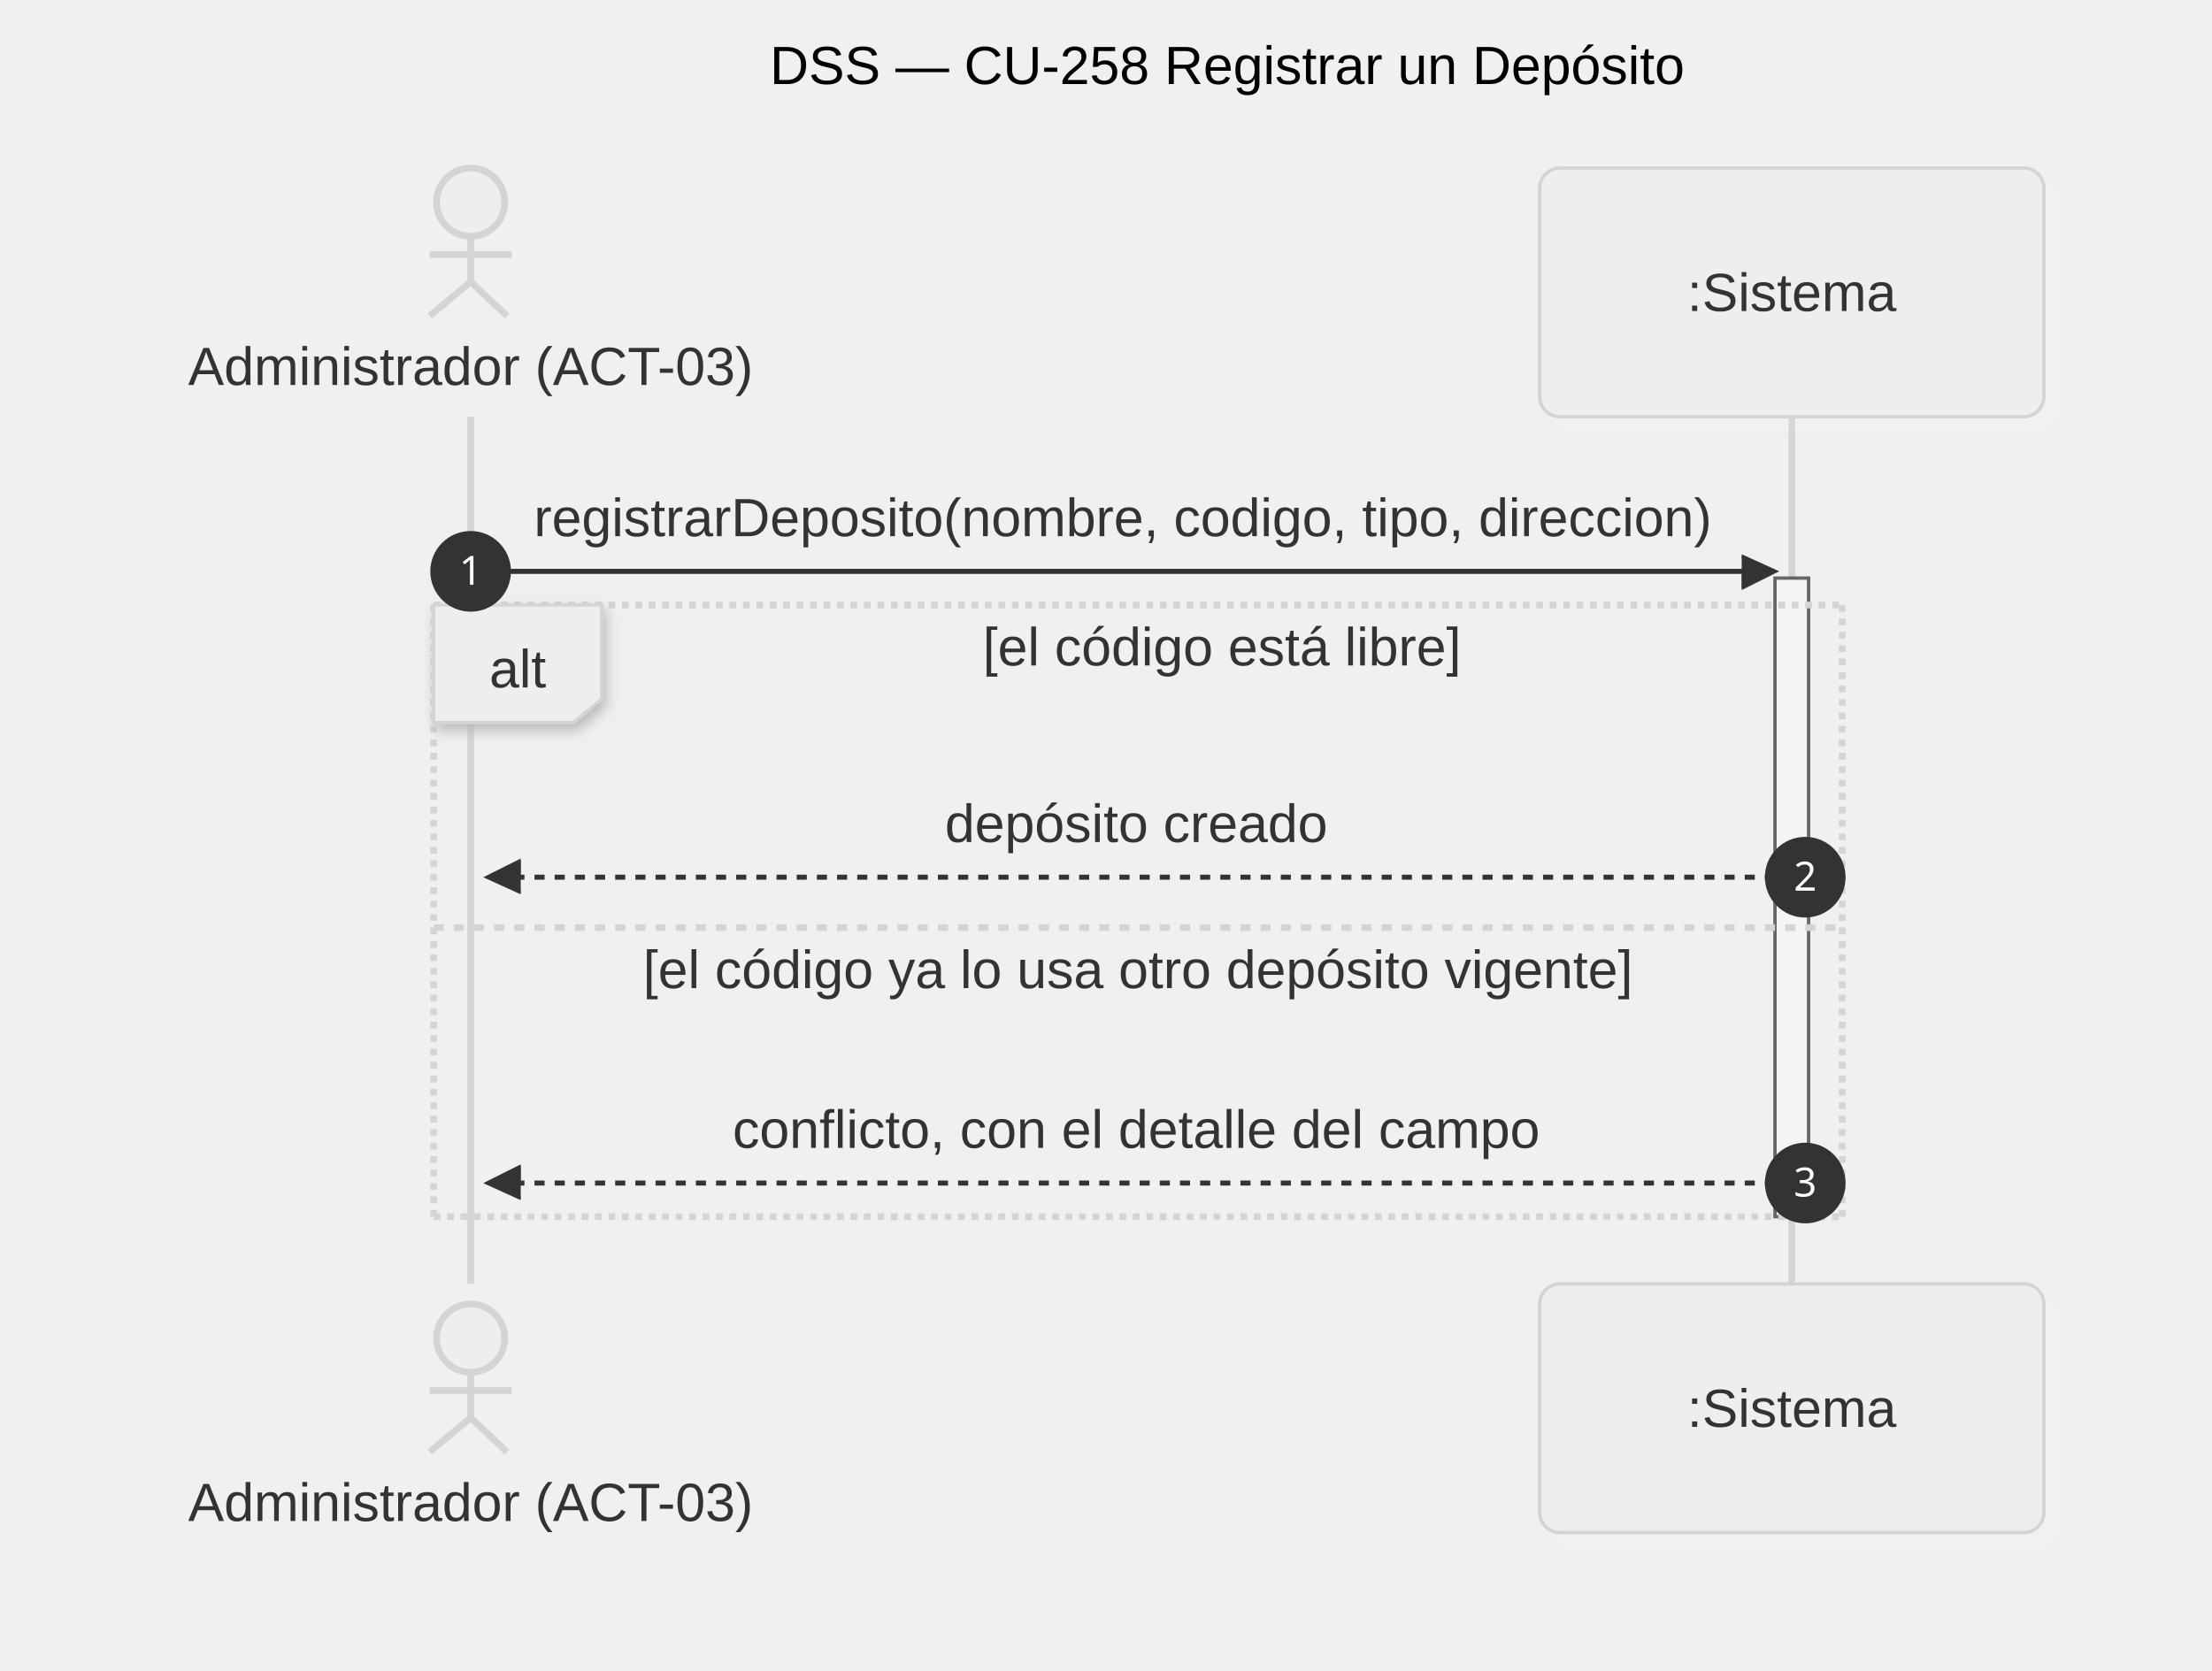
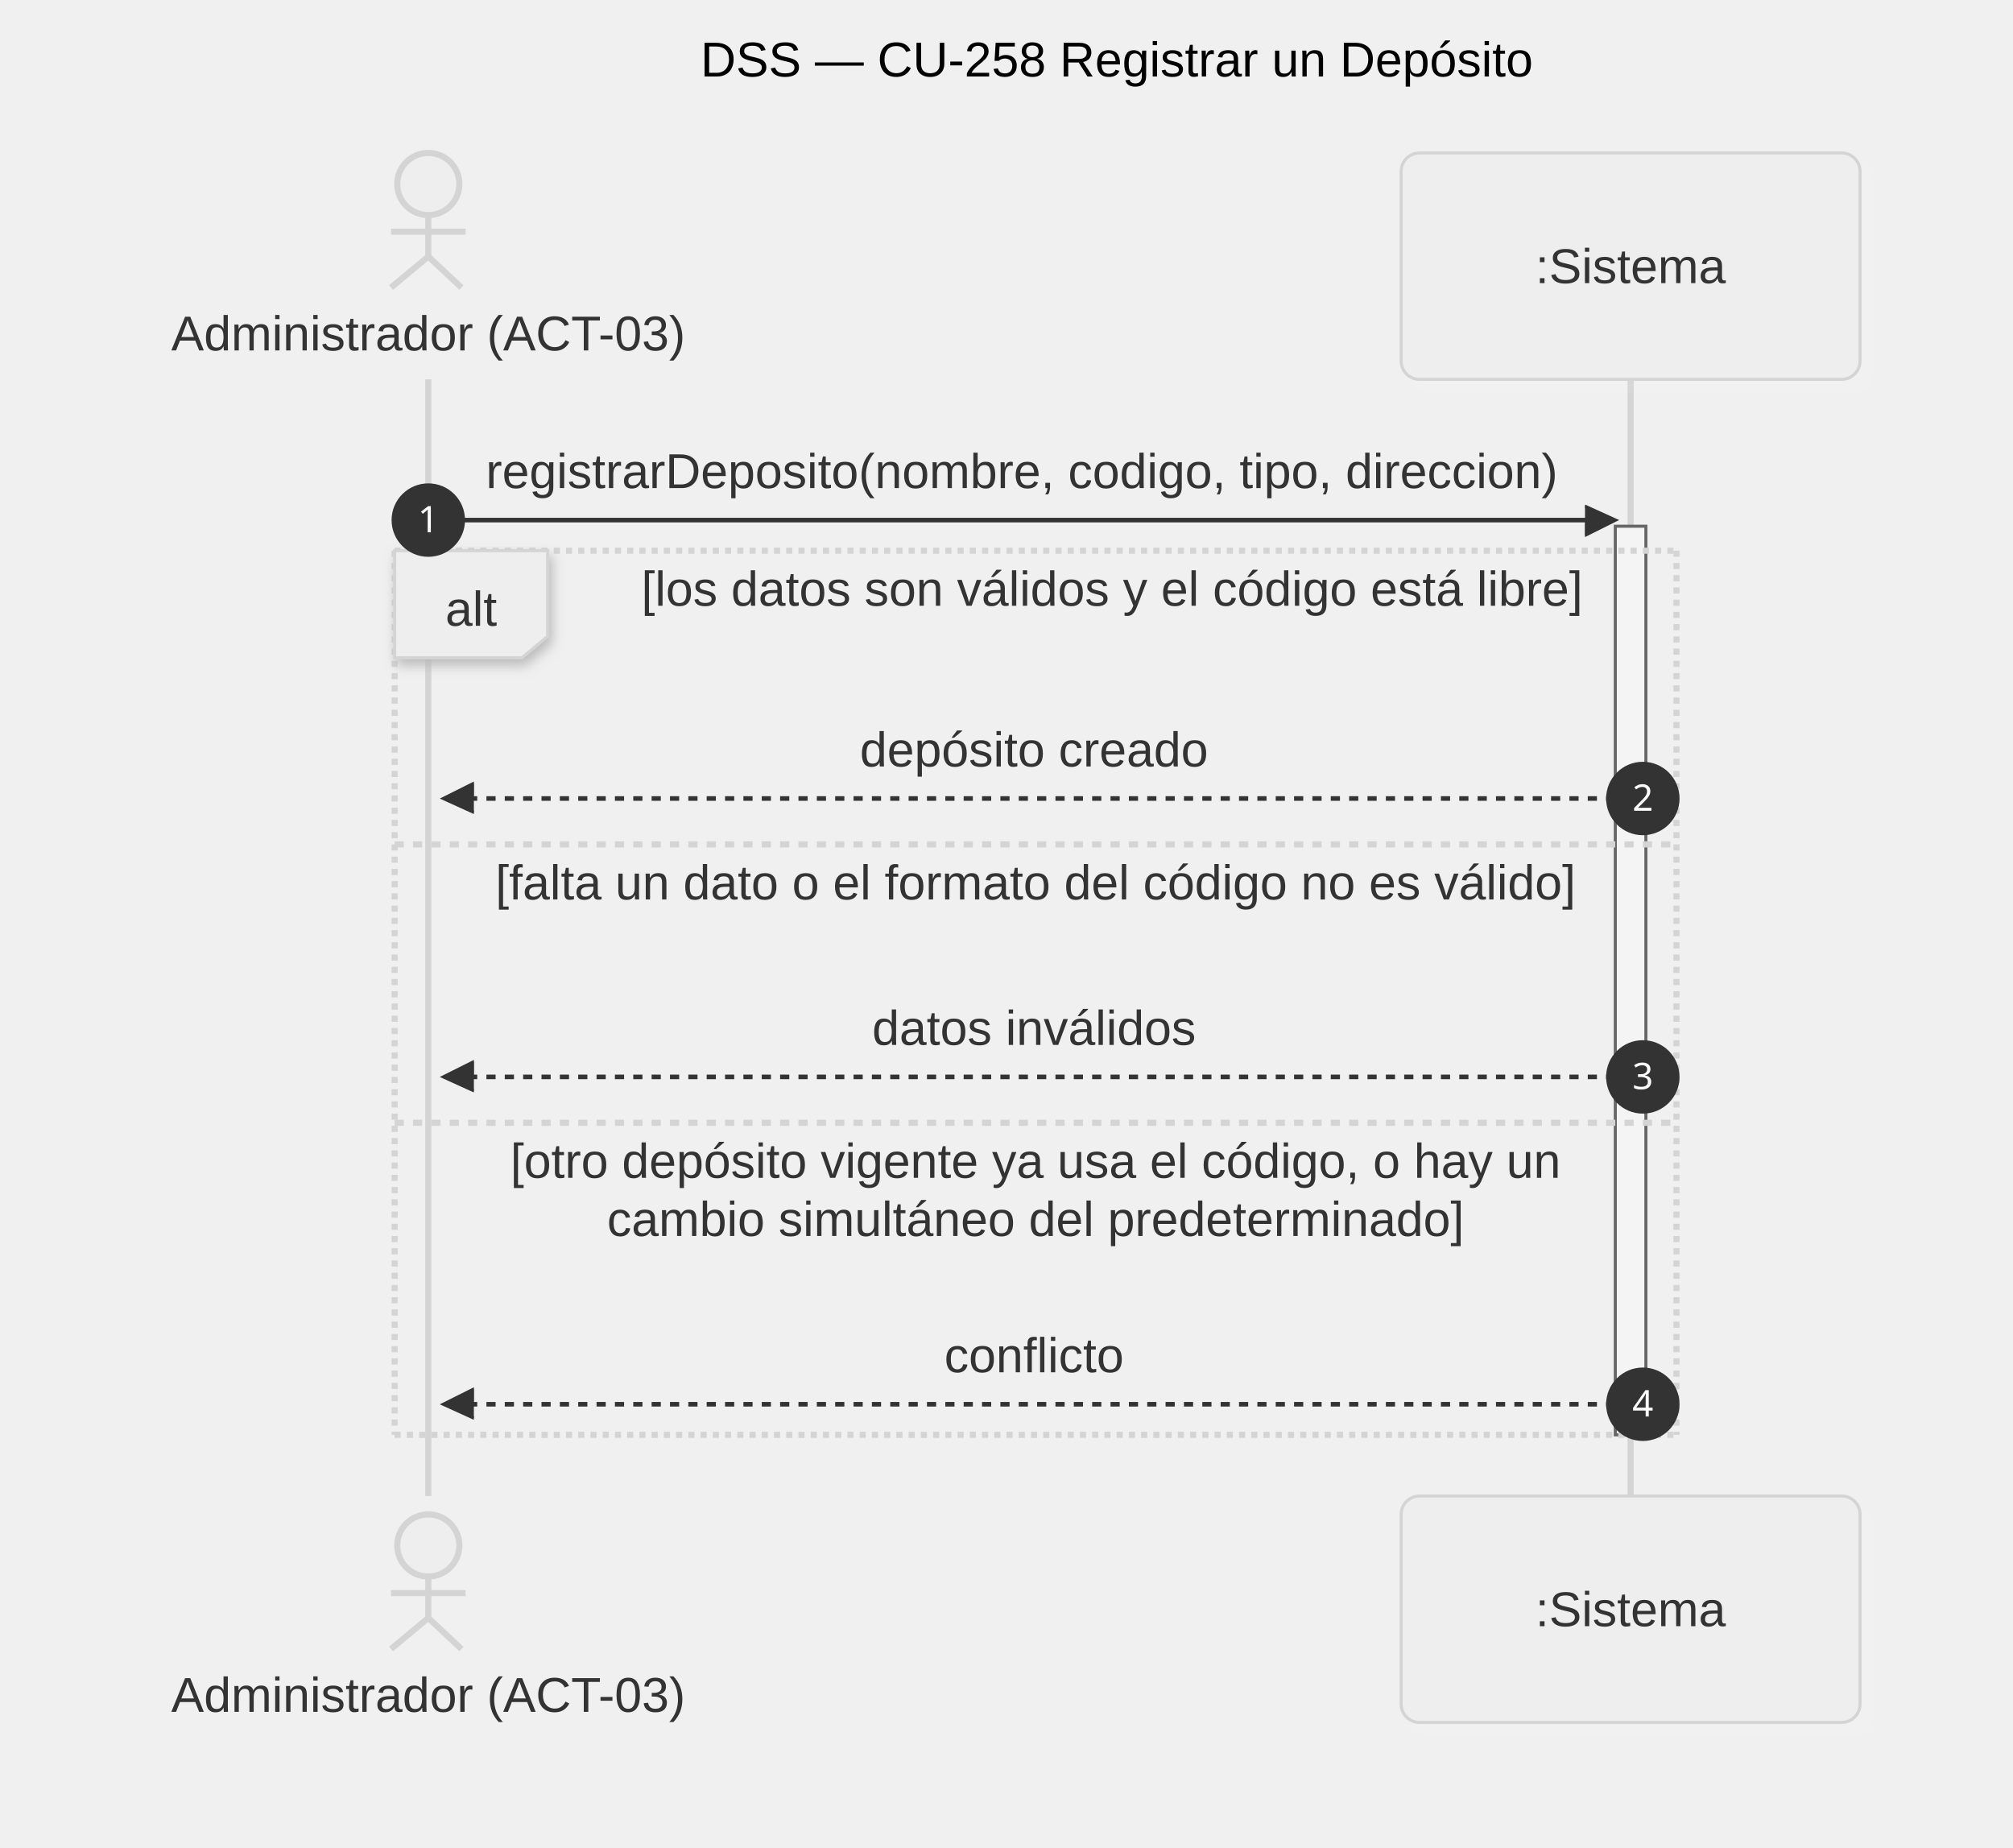
- <svg xmlns="http://www.w3.org/2000/svg" id="my-svg" width="100%" style="max-width: 658px; background-color: white;" viewBox="-50 -50 658 497" role="graphics-document document" aria-roledescription="sequence">
+ <svg xmlns="http://www.w3.org/2000/svg" id="my-svg" width="100%" style="max-width: 658px; background-color: white;" viewBox="-50 -50 658 604" role="graphics-document document" aria-roledescription="sequence">
  <g>
-     <rect x="408" y="332" fill="#eaeaea" stroke="#666" width="150" height="74" name="SIS" rx="6" ry="6" class="actor actor-bottom" data-look="neo" filter="url(#my-svg-drop-shadow)" />
-     <text x="483" y="369" dominant-baseline="central" alignment-baseline="central" class="actor actor-box" style="text-anchor: middle; font-size: 16px; font-weight: 400;">
+     <rect x="408" y="439" fill="#eaeaea" stroke="#666" width="150" height="74" name="SIS" rx="6" ry="6" class="actor actor-bottom" data-look="neo" filter="url(#my-svg-drop-shadow)" />
+     <text x="483" y="476" dominant-baseline="central" alignment-baseline="central" class="actor actor-box" style="text-anchor: middle; font-size: 16px; font-weight: 400;">
      <tspan x="483" dy="0">:Sistema</tspan>
    </text>
  </g>
  <g />
  <g>
-     <line id="actor1" x1="483" y1="74" x2="483" y2="332" class="actor-line 200" stroke-width="0.5px" stroke="#999" name="SIS" data-et="life-line" data-id="SIS" />
+     <line id="actor1" x1="483" y1="74" x2="483" y2="439" class="actor-line 200" stroke-width="0.5px" stroke="#999" name="SIS" data-et="life-line" data-id="SIS" />
    <g id="root-1" data-look="neo" data-et="participant" data-type="participant" data-id="SIS">
      <rect x="408" y="0" fill="#eaeaea" stroke="#666" width="150" height="74" name="SIS" rx="6" ry="6" class="actor actor-top" data-look="neo" filter="url(#my-svg-drop-shadow)" />
      <text x="483" y="37" dominant-baseline="central" alignment-baseline="central" class="actor actor-box" style="text-anchor: middle; font-size: 16px; font-weight: 400;">
        <tspan x="483" dy="0">:Sistema</tspan>
      </text>
    </g>
  </g>
  <g>
-     <line id="actor0" x1="90" y1="74" x2="90" y2="332" class="actor-line 200" stroke-width="0.5px" stroke="#999" name="ADM" data-et="life-line" data-id="ADM" />
+     <line id="actor0" x1="90" y1="74" x2="90" y2="439" class="actor-line 200" stroke-width="0.5px" stroke="#999" name="ADM" data-et="life-line" data-id="ADM" />
  </g>
  <style>#my-svg{font-family:"trebuchet ms",verdana,arial,sans-serif;font-size:16px;fill:#000000;}@keyframes edge-animation-frame{from{stroke-dashoffset:0;}}@keyframes dash{to{stroke-dashoffset:0;}}#my-svg .edge-animation-slow{stroke-dasharray:9,5!important;stroke-dashoffset:900;animation:dash 50s linear infinite;stroke-linecap:round;}#my-svg .edge-animation-fast{stroke-dasharray:9,5!important;stroke-dashoffset:900;animation:dash 20s linear infinite;stroke-linecap:round;}#my-svg .error-icon{fill:#552222;}#my-svg .error-text{fill:#552222;stroke:#552222;}#my-svg .edge-thickness-normal{stroke-width:1px;}#my-svg .edge-thickness-thick{stroke-width:3.5px;}#my-svg .edge-pattern-solid{stroke-dasharray:0;}#my-svg .edge-thickness-invisible{stroke-width:0;fill:none;}#my-svg .edge-pattern-dashed{stroke-dasharray:3;}#my-svg .edge-pattern-dotted{stroke-dasharray:2;}#my-svg .marker{fill:#666;stroke:#666;}#my-svg .marker.cross{stroke:#666;}#my-svg svg{font-family:"trebuchet ms",verdana,arial,sans-serif;font-size:16px;}#my-svg p{margin:0;}#my-svg .actor{stroke:hsl(0, 0%, 83%);fill:#eee;stroke-width:1;}#my-svg rect.actor.outer-path[data-look="neo"]{filter:drop-shadow( 1px 2px 2px rgba(185,185,185,1));}#my-svg rect.note[data-look="neo"]{stroke:#999;fill:#666;filter:drop-shadow( 1px 2px 2px rgba(185,185,185,1));}#my-svg text.actor&gt;tspan{fill:#333;stroke:none;}#my-svg .actor-line{stroke:hsl(0, 0%, 83%);}#my-svg .innerArc{stroke-width:1.5;stroke-dasharray:none;}#my-svg .messageLine0{stroke-width:1.5;stroke-dasharray:none;stroke:#333;}#my-svg .messageLine1{stroke-width:1.5;stroke-dasharray:2,2;stroke:#333;}#my-svg [id$="-arrowhead"] path{fill:#333;stroke:#333;}#my-svg .sequenceNumber{fill:white;}#my-svg [id$="-sequencenumber"]{fill:#333;}#my-svg [id$="-crosshead"] path{fill:#333;stroke:#333;}#my-svg .messageText{fill:#333;stroke:none;}#my-svg .labelBox{stroke:hsl(0, 0%, 83%);fill:#eee;filter:drop-shadow( 1px 2px 2px rgba(185,185,185,1));}#my-svg .labelText,#my-svg .labelText&gt;tspan{fill:#333;stroke:none;}#my-svg .loopText,#my-svg .loopText&gt;tspan{fill:#333;stroke:none;}#my-svg .sectionTitle,#my-svg .sectionTitle&gt;tspan{fill:#333;stroke:none;}#my-svg .loopLine{stroke-width:2px;stroke-dasharray:2,2;stroke:hsl(0, 0%, 83%);fill:hsl(0, 0%, 83%);}#my-svg .note{stroke:#999;fill:#666;}#my-svg .noteText,#my-svg .noteText&gt;tspan{fill:#fff;stroke:none;}#my-svg .activation0{fill:#f4f4f4;stroke:#666;}#my-svg .activation1{fill:#f4f4f4;stroke:#666;}#my-svg .activation2{fill:#f4f4f4;stroke:#666;}#my-svg .actorPopupMenu{position:absolute;}#my-svg .actorPopupMenuPanel{position:absolute;fill:#eee;box-shadow:0px 8px 16px 0px rgba(0,0,0,0.2);filter:drop-shadow(3px 5px 2px rgb(0 0 0 / 0.4));}#my-svg .actor-man circle,#my-svg line{fill:#eee;stroke-width:2px;}#my-svg g rect.rect{filter:drop-shadow( 1px 2px 2px rgba(185,185,185,1));stroke:#999;}#my-svg .node .neo-node{stroke:#999;}#my-svg [data-look="neo"].node rect,#my-svg [data-look="neo"].cluster rect,#my-svg [data-look="neo"].node polygon{stroke:url(#my-svg-gradient);filter:drop-shadow( 1px 2px 2px rgba(185,185,185,1));}#my-svg [data-look="neo"].swimlane.cluster rect{filter:none;}#my-svg [data-look="neo"].node path{stroke:url(#my-svg-gradient);stroke-width:1px;}#my-svg [data-look="neo"].node .outer-path{filter:drop-shadow( 1px 2px 2px rgba(185,185,185,1));}#my-svg [data-look="neo"].node .neo-line path{stroke:#999;filter:none;}#my-svg [data-look="neo"].node circle{stroke:url(#my-svg-gradient);filter:drop-shadow( 1px 2px 2px rgba(185,185,185,1));}#my-svg [data-look="neo"].node circle .state-start{fill:#000000;}#my-svg [data-look="neo"].icon-shape .icon{fill:url(#my-svg-gradient);filter:drop-shadow( 1px 2px 2px rgba(185,185,185,1));}#my-svg [data-look="neo"].icon-shape .icon-neo path{stroke:url(#my-svg-gradient);filter:drop-shadow( 1px 2px 2px rgba(185,185,185,1));}#my-svg :root{--mermaid-font-family:"trebuchet ms",verdana,arial,sans-serif;}</style>
  <g />
  <defs>
    <symbol id="my-svg-computer" width="24" height="24">
      <path transform="scale(.5)" d="M2 2v13h20v-13h-20zm18 11h-16v-9h16v9zm-10.228 6l.466-1h3.524l.467 1h-4.457zm14.228 3h-24l2-6h2.104l-1.33 4h18.45l-1.297-4h2.073l2 6zm-5-10h-14v-7h14v7z" />
    </symbol>
  </defs>
  <defs>
    <symbol id="my-svg-database" fill-rule="evenodd" clip-rule="evenodd">
      <path transform="scale(.5)" d="M12.258.001l.256.004.255.005.253.008.251.01.249.012.247.015.246.016.242.019.241.02.239.023.236.024.233.027.231.028.229.031.225.032.223.034.22.036.217.038.214.04.211.041.208.043.205.045.201.046.198.048.194.05.191.051.187.053.183.054.18.056.175.057.172.059.168.06.163.061.16.063.155.064.15.066.074.033.073.033.071.034.07.034.069.035.068.035.067.035.066.035.064.036.064.036.062.036.06.036.06.037.058.037.058.037.055.038.055.038.053.038.052.038.051.039.05.039.048.039.047.039.045.04.044.04.043.04.041.04.04.041.039.041.037.041.036.041.034.041.033.042.032.042.03.042.029.042.027.042.026.043.024.043.023.043.021.043.02.043.018.044.017.043.015.044.013.044.012.044.011.045.009.044.007.045.006.045.004.045.002.045.001.045v17l-.001.045-.002.045-.004.045-.006.045-.007.045-.009.044-.011.045-.012.044-.013.044-.015.044-.017.043-.018.044-.02.043-.021.043-.023.043-.024.043-.026.043-.027.042-.029.042-.03.042-.032.042-.033.042-.034.041-.036.041-.037.041-.039.041-.04.041-.041.04-.043.04-.044.04-.045.04-.047.039-.048.039-.05.039-.051.039-.052.038-.053.038-.055.038-.055.038-.058.037-.058.037-.06.037-.06.036-.062.036-.064.036-.064.036-.066.035-.067.035-.068.035-.069.035-.07.034-.071.034-.073.033-.074.033-.15.066-.155.064-.16.063-.163.061-.168.06-.172.059-.175.057-.18.056-.183.054-.187.053-.191.051-.194.05-.198.048-.201.046-.205.045-.208.043-.211.041-.214.04-.217.038-.22.036-.223.034-.225.032-.229.031-.231.028-.233.027-.236.024-.239.023-.241.02-.242.019-.246.016-.247.015-.249.012-.251.01-.253.008-.255.005-.256.004-.258.001-.258-.001-.256-.004-.255-.005-.253-.008-.251-.01-.249-.012-.247-.015-.245-.016-.243-.019-.241-.02-.238-.023-.236-.024-.234-.027-.231-.028-.228-.031-.226-.032-.223-.034-.22-.036-.217-.038-.214-.04-.211-.041-.208-.043-.204-.045-.201-.046-.198-.048-.195-.05-.19-.051-.187-.053-.184-.054-.179-.056-.176-.057-.172-.059-.167-.06-.164-.061-.159-.063-.155-.064-.151-.066-.074-.033-.072-.033-.072-.034-.07-.034-.069-.035-.068-.035-.067-.035-.066-.035-.064-.036-.063-.036-.062-.036-.061-.036-.06-.037-.058-.037-.057-.037-.056-.038-.055-.038-.053-.038-.052-.038-.051-.039-.049-.039-.049-.039-.046-.039-.046-.04-.044-.04-.043-.04-.041-.04-.04-.041-.039-.041-.037-.041-.036-.041-.034-.041-.033-.042-.032-.042-.03-.042-.029-.042-.027-.042-.026-.043-.024-.043-.023-.043-.021-.043-.02-.043-.018-.044-.017-.043-.015-.044-.013-.044-.012-.044-.011-.045-.009-.044-.007-.045-.006-.045-.004-.045-.002-.045-.001-.045v-17l.001-.045.002-.045.004-.045.006-.045.007-.045.009-.044.011-.045.012-.044.013-.044.015-.044.017-.043.018-.044.02-.043.021-.043.023-.043.024-.043.026-.043.027-.042.029-.042.03-.042.032-.042.033-.042.034-.041.036-.041.037-.041.039-.041.04-.041.041-.04.043-.04.044-.04.046-.04.046-.039.049-.039.049-.039.051-.039.052-.038.053-.038.055-.038.056-.038.057-.037.058-.037.06-.037.061-.036.062-.036.063-.036.064-.036.066-.035.067-.035.068-.035.069-.035.07-.034.072-.034.072-.033.074-.033.151-.066.155-.064.159-.063.164-.061.167-.06.172-.059.176-.057.179-.056.184-.054.187-.053.19-.051.195-.05.198-.048.201-.046.204-.045.208-.043.211-.041.214-.04.217-.038.22-.036.223-.034.226-.032.228-.031.231-.028.234-.027.236-.024.238-.023.241-.02.243-.019.245-.016.247-.015.249-.012.251-.01.253-.008.255-.005.256-.004.258-.001.258.001zm-9.258 20.499v.01l.001.021.003.021.004.022.005.021.006.022.007.022.009.023.01.022.011.023.012.023.013.023.015.023.016.024.017.023.018.024.019.024.021.024.022.025.023.024.024.025.052.049.056.05.061.051.066.051.07.051.075.051.079.052.084.052.088.052.092.052.097.052.102.051.105.052.11.052.114.051.119.051.123.051.127.05.131.05.135.05.139.048.144.049.147.047.152.047.155.047.16.045.163.045.167.043.171.043.176.041.178.041.183.039.187.039.19.037.194.035.197.035.202.033.204.031.209.03.212.029.216.027.219.025.222.024.226.021.23.02.233.018.236.016.24.015.243.012.246.01.249.008.253.005.256.004.259.001.26-.001.257-.004.254-.005.25-.008.247-.011.244-.012.241-.014.237-.016.233-.018.231-.021.226-.021.224-.024.22-.026.216-.027.212-.028.21-.031.205-.031.202-.034.198-.034.194-.036.191-.037.187-.039.183-.04.179-.04.175-.042.172-.043.168-.044.163-.045.16-.046.155-.046.152-.047.148-.048.143-.049.139-.049.136-.05.131-.05.126-.05.123-.051.118-.052.114-.051.11-.052.106-.052.101-.052.096-.052.092-.052.088-.053.083-.051.079-.052.074-.052.07-.051.065-.051.06-.051.056-.05.051-.05.023-.024.023-.025.021-.024.02-.024.019-.024.018-.024.017-.024.015-.023.014-.024.013-.023.012-.023.01-.023.01-.022.008-.022.006-.022.006-.022.004-.022.004-.021.001-.021.001-.021v-4.127l-.077.055-.08.053-.083.054-.085.053-.087.052-.09.052-.093.051-.095.05-.097.05-.1.049-.102.049-.105.048-.106.047-.109.047-.111.046-.114.045-.115.045-.118.044-.12.043-.122.042-.124.042-.126.041-.128.04-.13.04-.132.038-.134.038-.135.037-.138.037-.139.035-.142.035-.143.034-.144.033-.147.032-.148.031-.15.03-.151.03-.153.029-.154.027-.156.027-.158.026-.159.025-.161.024-.162.023-.163.022-.165.021-.166.02-.167.019-.169.018-.169.017-.171.016-.173.015-.173.014-.175.013-.175.012-.177.011-.178.01-.179.008-.179.008-.181.006-.182.005-.182.004-.184.003-.184.002h-.37l-.184-.002-.184-.003-.182-.004-.182-.005-.181-.006-.179-.008-.179-.008-.178-.01-.176-.011-.176-.012-.175-.013-.173-.014-.172-.015-.171-.016-.17-.017-.169-.018-.167-.019-.166-.02-.165-.021-.163-.022-.162-.023-.161-.024-.159-.025-.157-.026-.156-.027-.155-.027-.153-.029-.151-.03-.15-.03-.148-.031-.146-.032-.145-.033-.143-.034-.141-.035-.14-.035-.137-.037-.136-.037-.134-.038-.132-.038-.13-.04-.128-.04-.126-.041-.124-.042-.122-.042-.12-.044-.117-.043-.116-.045-.113-.045-.112-.046-.109-.047-.106-.047-.105-.048-.102-.049-.1-.049-.097-.05-.095-.05-.093-.052-.09-.051-.087-.052-.085-.053-.083-.054-.08-.054-.077-.054v4.127zm0-5.654v.011l.001.021.003.021.004.021.005.022.006.022.007.022.009.022.01.022.011.023.012.023.013.023.015.024.016.023.017.024.018.024.019.024.021.024.022.024.023.025.024.024.052.05.056.05.061.05.066.051.07.051.075.052.079.051.084.052.088.052.092.052.097.052.102.052.105.052.11.051.114.051.119.052.123.05.127.051.131.05.135.049.139.049.144.048.147.048.152.047.155.046.16.045.163.045.167.044.171.042.176.042.178.04.183.04.187.038.19.037.194.036.197.034.202.033.204.032.209.03.212.028.216.027.219.025.222.024.226.022.23.02.233.018.236.016.24.014.243.012.246.01.249.008.253.006.256.003.259.001.26-.001.257-.003.254-.006.25-.008.247-.01.244-.012.241-.015.237-.016.233-.018.231-.02.226-.022.224-.024.22-.025.216-.027.212-.029.21-.03.205-.032.202-.033.198-.035.194-.036.191-.037.187-.039.183-.039.179-.041.175-.042.172-.043.168-.044.163-.045.16-.045.155-.047.152-.047.148-.048.143-.048.139-.05.136-.049.131-.05.126-.051.123-.051.118-.051.114-.052.11-.052.106-.052.101-.052.096-.052.092-.052.088-.052.083-.052.079-.052.074-.051.07-.052.065-.051.06-.05.056-.051.051-.049.023-.025.023-.024.021-.025.02-.024.019-.024.018-.024.017-.024.015-.023.014-.023.013-.024.012-.022.01-.023.01-.023.008-.022.006-.022.006-.022.004-.021.004-.022.001-.021.001-.021v-4.139l-.077.054-.08.054-.083.054-.085.052-.087.053-.09.051-.093.051-.095.051-.097.05-.1.049-.102.049-.105.048-.106.047-.109.047-.111.046-.114.045-.115.044-.118.044-.12.044-.122.042-.124.042-.126.041-.128.04-.13.039-.132.039-.134.038-.135.037-.138.036-.139.036-.142.035-.143.033-.144.033-.147.033-.148.031-.15.03-.151.03-.153.028-.154.028-.156.027-.158.026-.159.025-.161.024-.162.023-.163.022-.165.021-.166.02-.167.019-.169.018-.169.017-.171.016-.173.015-.173.014-.175.013-.175.012-.177.011-.178.009-.179.009-.179.007-.181.007-.182.005-.182.004-.184.003-.184.002h-.37l-.184-.002-.184-.003-.182-.004-.182-.005-.181-.007-.179-.007-.179-.009-.178-.009-.176-.011-.176-.012-.175-.013-.173-.014-.172-.015-.171-.016-.17-.017-.169-.018-.167-.019-.166-.02-.165-.021-.163-.022-.162-.023-.161-.024-.159-.025-.157-.026-.156-.027-.155-.028-.153-.028-.151-.03-.15-.03-.148-.031-.146-.033-.145-.033-.143-.033-.141-.035-.14-.036-.137-.036-.136-.037-.134-.038-.132-.039-.13-.039-.128-.04-.126-.041-.124-.042-.122-.043-.12-.043-.117-.044-.116-.044-.113-.046-.112-.046-.109-.046-.106-.047-.105-.048-.102-.049-.1-.049-.097-.05-.095-.051-.093-.051-.09-.051-.087-.053-.085-.052-.083-.054-.08-.054-.077-.054v4.139zm0-5.666v.011l.001.02.003.022.004.021.005.022.006.021.007.022.009.023.01.022.011.023.012.023.013.023.015.023.016.024.017.024.018.023.019.024.021.025.022.024.023.024.024.025.052.05.056.05.061.05.066.051.07.051.075.052.079.051.084.052.088.052.092.052.097.052.102.052.105.051.11.052.114.051.119.051.123.051.127.05.131.05.135.05.139.049.144.048.147.048.152.047.155.046.16.045.163.045.167.043.171.043.176.042.178.04.183.04.187.038.19.037.194.036.197.034.202.033.204.032.209.03.212.028.216.027.219.025.222.024.226.021.23.02.233.018.236.017.24.014.243.012.246.01.249.008.253.006.256.003.259.001.26-.001.257-.003.254-.006.25-.008.247-.01.244-.013.241-.014.237-.016.233-.018.231-.02.226-.022.224-.024.22-.025.216-.027.212-.029.21-.03.205-.032.202-.033.198-.035.194-.036.191-.037.187-.039.183-.039.179-.041.175-.042.172-.043.168-.044.163-.045.16-.045.155-.047.152-.047.148-.048.143-.049.139-.049.136-.049.131-.051.126-.05.123-.051.118-.052.114-.051.11-.052.106-.052.101-.052.096-.052.092-.052.088-.052.083-.052.079-.052.074-.052.07-.051.065-.051.06-.051.056-.05.051-.049.023-.025.023-.025.021-.024.02-.024.019-.024.018-.024.017-.024.015-.023.014-.024.013-.023.012-.023.01-.022.01-.023.008-.022.006-.022.006-.022.004-.022.004-.021.001-.021.001-.021v-4.153l-.077.054-.08.054-.083.053-.085.053-.087.053-.09.051-.093.051-.095.051-.097.05-.1.049-.102.048-.105.048-.106.048-.109.046-.111.046-.114.046-.115.044-.118.044-.12.043-.122.043-.124.042-.126.041-.128.04-.13.039-.132.039-.134.038-.135.037-.138.036-.139.036-.142.034-.143.034-.144.033-.147.032-.148.032-.15.03-.151.03-.153.028-.154.028-.156.027-.158.026-.159.024-.161.024-.162.023-.163.023-.165.021-.166.02-.167.019-.169.018-.169.017-.171.016-.173.015-.173.014-.175.013-.175.012-.177.01-.178.01-.179.009-.179.007-.181.006-.182.006-.182.004-.184.003-.184.001-.185.001-.185-.001-.184-.001-.184-.003-.182-.004-.182-.006-.181-.006-.179-.007-.179-.009-.178-.01-.176-.01-.176-.012-.175-.013-.173-.014-.172-.015-.171-.016-.17-.017-.169-.018-.167-.019-.166-.02-.165-.021-.163-.023-.162-.023-.161-.024-.159-.024-.157-.026-.156-.027-.155-.028-.153-.028-.151-.03-.15-.03-.148-.032-.146-.032-.145-.033-.143-.034-.141-.034-.14-.036-.137-.036-.136-.037-.134-.038-.132-.039-.13-.039-.128-.041-.126-.041-.124-.041-.122-.043-.12-.043-.117-.044-.116-.044-.113-.046-.112-.046-.109-.046-.106-.048-.105-.048-.102-.048-.1-.05-.097-.049-.095-.051-.093-.051-.09-.052-.087-.052-.085-.053-.083-.053-.08-.054-.077-.054v4.153zm8.74-8.179l-.257.004-.254.005-.25.008-.247.011-.244.012-.241.014-.237.016-.233.018-.231.021-.226.022-.224.023-.22.026-.216.027-.212.028-.21.031-.205.032-.202.033-.198.034-.194.036-.191.038-.187.038-.183.04-.179.041-.175.042-.172.043-.168.043-.163.045-.16.046-.155.046-.152.048-.148.048-.143.048-.139.049-.136.05-.131.05-.126.051-.123.051-.118.051-.114.052-.11.052-.106.052-.101.052-.096.052-.092.052-.088.052-.083.052-.079.052-.074.051-.07.052-.065.051-.06.05-.056.05-.051.05-.023.025-.023.024-.021.024-.02.025-.019.024-.018.024-.017.023-.015.024-.014.023-.013.023-.012.023-.01.023-.01.022-.008.022-.006.023-.006.021-.004.022-.004.021-.001.021-.001.021.001.021.001.021.004.021.004.022.006.021.006.023.008.022.01.022.01.023.012.023.013.023.014.023.015.024.017.023.018.024.019.024.02.025.021.024.023.024.023.025.051.05.056.05.06.05.065.051.07.052.074.051.079.052.083.052.088.052.092.052.096.052.101.052.106.052.11.052.114.052.118.051.123.051.126.051.131.05.136.05.139.049.143.048.148.048.152.048.155.046.16.046.163.045.168.043.172.043.175.042.179.041.183.04.187.038.191.038.194.036.198.034.202.033.205.032.21.031.212.028.216.027.22.026.224.023.226.022.231.021.233.018.237.016.241.014.244.012.247.011.25.008.254.005.257.004.26.001.26-.001.257-.004.254-.005.25-.008.247-.011.244-.012.241-.014.237-.016.233-.018.231-.021.226-.022.224-.023.22-.026.216-.027.212-.028.21-.031.205-.032.202-.033.198-.034.194-.036.191-.038.187-.038.183-.04.179-.041.175-.042.172-.043.168-.043.163-.045.16-.046.155-.046.152-.048.148-.048.143-.048.139-.049.136-.05.131-.05.126-.051.123-.051.118-.051.114-.052.11-.052.106-.052.101-.052.096-.052.092-.052.088-.052.083-.052.079-.052.074-.051.07-.052.065-.051.06-.05.056-.05.051-.05.023-.025.023-.024.021-.024.02-.025.019-.024.018-.024.017-.023.015-.024.014-.023.013-.023.012-.023.01-.023.01-.022.008-.022.006-.023.006-.021.004-.022.004-.021.001-.021.001-.021-.001-.021-.001-.021-.004-.021-.004-.022-.006-.021-.006-.023-.008-.022-.01-.022-.01-.023-.012-.023-.013-.023-.014-.023-.015-.024-.017-.023-.018-.024-.019-.024-.02-.025-.021-.024-.023-.024-.023-.025-.051-.05-.056-.05-.06-.05-.065-.051-.07-.052-.074-.051-.079-.052-.083-.052-.088-.052-.092-.052-.096-.052-.101-.052-.106-.052-.11-.052-.114-.052-.118-.051-.123-.051-.126-.051-.131-.05-.136-.05-.139-.049-.143-.048-.148-.048-.152-.048-.155-.046-.16-.046-.163-.045-.168-.043-.172-.043-.175-.042-.179-.041-.183-.04-.187-.038-.191-.038-.194-.036-.198-.034-.202-.033-.205-.032-.21-.031-.212-.028-.216-.027-.22-.026-.224-.023-.226-.022-.231-.021-.233-.018-.237-.016-.241-.014-.244-.012-.247-.011-.25-.008-.254-.005-.257-.004-.26-.001-.26.001z" />
    </symbol>
  </defs>
  <defs>
    <symbol id="my-svg-clock" width="24" height="24">
      <path transform="scale(.5)" d="M12 2c5.514 0 10 4.486 10 10s-4.486 10-10 10-10-4.486-10-10 4.486-10 10-10zm0-2c-6.627 0-12 5.373-12 12s5.373 12 12 12 12-5.373 12-12-5.373-12-12-12zm5.848 12.459c.202.038.202.333.001.372-1.907.361-6.045 1.111-6.547 1.111-.719 0-1.301-.582-1.301-1.301 0-.512.77-5.447 1.125-7.445.034-.192.312-.181.343.014l.985 6.238 5.394 1.011z" />
    </symbol>
  </defs>
  <defs>
    <marker id="my-svg-arrowhead" refX="7.9" refY="5" markerUnits="userSpaceOnUse" markerWidth="12" markerHeight="12" orient="auto-start-reverse">
      <path d="M -1 0 L 10 5 L 0 10 z" />
    </marker>
  </defs>
  <defs>
    <marker id="my-svg-crosshead" markerWidth="15" markerHeight="8" orient="auto" refX="4" refY="4.5">
      <path fill="none" stroke="#000000" stroke-width="1pt" d="M 1,2 L 6,7 M 6,2 L 1,7" style="stroke-dasharray: 0, 0;" />
    </marker>
  </defs>
  <defs>
    <marker id="my-svg-filled-head" refX="15.5" refY="7" markerWidth="20" markerHeight="28" orient="auto">
      <path d="M 18,7 L9,13 L14,7 L9,1 Z" />
    </marker>
  </defs>
  <defs>
    <marker id="my-svg-sequencenumber" refX="15" refY="15" markerWidth="60" markerHeight="40" orient="auto">
      <circle cx="15" cy="15" r="6" />
    </marker>
  </defs>
  <defs>
    <marker id="my-svg-solidTopArrowHead" refX="7.9" refY="7.25" markerUnits="userSpaceOnUse" markerWidth="12" markerHeight="12" orient="auto-start-reverse">
      <path d="M 0 0 L 10 8 L 0 8 z" />
    </marker>
  </defs>
  <defs>
    <marker id="my-svg-solidBottomArrowHead" refX="7.9" refY="0.75" markerUnits="userSpaceOnUse" markerWidth="12" markerHeight="12" orient="auto-start-reverse">
      <path d="M 0 0 L 10 0 L 0 8 z" />
    </marker>
  </defs>
  <defs>
    <marker id="my-svg-stickTopArrowHead" refX="7.5" refY="7" markerUnits="userSpaceOnUse" markerWidth="12" markerHeight="12" orient="auto-start-reverse">
      <path d="M 0 0 L 7 7" stroke="black" stroke-width="1.5" fill="none" />
    </marker>
  </defs>
  <defs>
    <marker id="my-svg-stickBottomArrowHead" refX="7.5" refY="0" markerUnits="userSpaceOnUse" markerWidth="12" markerHeight="12" orient="auto-start-reverse">
      <path d="M 0 7 L 7 0" stroke="black" stroke-width="1.5" fill="none" />
    </marker>
  </defs>
  <defs>
    <filter id="my-svg-drop-shadow" height="130%" width="130%">
      <feDropShadow dx="4" dy="4" stdDeviation="0" flood-opacity="0.06" flood-color="#FFFFFF" />
    </filter>
  </defs>
  <g>
-     <rect x="478" y="122" fill="#EDF2AE" stroke="#666" width="10" height="190" class="activation0" data-look="neo" />
+     <rect x="478" y="122" fill="#EDF2AE" stroke="#666" width="10" height="297" class="activation0" data-look="neo" />
  </g>
-   <g data-et="control-structure" data-id="i7">
+   <g data-et="control-structure" data-id="i9">
    <line x1="79" y1="130" x2="498" y2="130" class="loopLine" />
-     <line x1="498" y1="130" x2="498" y2="312" class="loopLine" />
-     <line x1="79" y1="312" x2="498" y2="312" class="loopLine" />
-     <line x1="79" y1="130" x2="79" y2="312" class="loopLine" />
+     <line x1="498" y1="130" x2="498" y2="419" class="loopLine" />
+     <line x1="79" y1="419" x2="498" y2="419" class="loopLine" />
+     <line x1="79" y1="130" x2="79" y2="419" class="loopLine" />
    <line x1="79" y1="226" x2="498" y2="226" class="loopLine" style="stroke-dasharray: 3, 3;" />
+     <line x1="79" y1="317" x2="498" y2="317" class="loopLine" style="stroke-dasharray: 3, 3;" />
    <polygon points="79,130 129,130 129,158 120.6,165 79,165" class="labelBox" />
    <text x="104" y="150" text-anchor="middle" dominant-baseline="middle" alignment-baseline="middle" class="labelText" style="font-size: 16px; font-weight: 400;">alt</text>
    <text x="313.5" y="148" text-anchor="middle" class="loopText" style="font-size: 16px; font-weight: 400;">
-       <tspan x="313.5">[el código está libre]</tspan>
+       <tspan x="313.5">[los datos son válidos y el código está libre]</tspan>
    </text>
-     <text x="288.5" y="244" text-anchor="middle" class="sectionTitle" style="font-size: 16px; font-weight: 400;">[el código ya lo usa otro depósito vigente]</text>
+     <text x="288.5" y="244" text-anchor="middle" class="sectionTitle" style="font-size: 16px; font-weight: 400;">[falta un dato o el formato del código no es válido]</text>
+     <text x="288.5" y="335" text-anchor="middle" class="sectionTitle" style="font-size: 16px; font-weight: 400;">[otro depósito vigente ya usa el código, o hay un</text>
+     <text x="288.5" y="354" text-anchor="middle" class="sectionTitle" style="font-size: 16px; font-weight: 400;">cambio simultáneo del predeterminado]</text>
  </g>
  <g class="actor-man actor-top" name="ADM" data-et="participant" data-type="actor" data-id="ADM" style="stroke: rgb(212, 212, 212);">
    <line id="actor-man-torso0" x1="90" y1="20.308" x2="90" y2="33.846" />
    <line id="actor-man-arms0" x1="77.815" y1="25.723" x2="102.185" y2="25.723" />
    <line x1="77.815" y1="44" x2="90" y2="33.846" />
    <line x1="90" y1="33.846" x2="100.831" y2="44" />
    <circle cx="90" cy="10.154" r="10.154" width="180" height="74" />
    <text x="90" y="59" dominant-baseline="central" alignment-baseline="central" class="actor actor-man" style="text-anchor: middle; font-size: 16px; font-weight: 400;">
      <tspan x="90" dy="0">Administrador (ACT-03)</tspan>
    </text>
  </g>
  <text x="284" y="89" text-anchor="middle" dominant-baseline="middle" alignment-baseline="middle" class="messageText" dy="1em" style="font-size: 16px; font-weight: 400;">registrarDeposito(nombre, codigo, tipo, direccion)</text>
  <line x1="97" y1="120" x2="476" y2="120" class="messageLine0" data-et="message" data-id="i1" data-from="ADM" data-to="SIS" stroke-width="2" stroke="none" marker-end="url(#my-svg-arrowhead)" style="fill: none;" />
  <line x1="90" y1="120" x2="90" y2="120" stroke-width="0" marker-start="url(#my-svg-sequencenumber)" />
  <text x="90" y="124" font-family="sans-serif" font-size="12px" text-anchor="middle" class="sequenceNumber">1</text>
  <text x="288" y="180" text-anchor="middle" dominant-baseline="middle" alignment-baseline="middle" class="messageText" dy="1em" style="font-size: 16px; font-weight: 400;">depósito creado</text>
  <line x1="484" y1="211" x2="97" y2="211" class="messageLine1" data-et="message" data-id="i4" data-from="SIS" data-to="ADM" stroke-width="2" stroke="none" marker-end="url(#my-svg-arrowhead)" style="stroke-dasharray: 3, 3; fill: none;" />
  <line x1="487" y1="211" x2="487" y2="211" stroke-width="0" marker-start="url(#my-svg-sequencenumber)" />
  <text x="487" y="215" font-family="sans-serif" font-size="12px" text-anchor="middle" class="sequenceNumber">2</text>
-   <text x="288" y="271" text-anchor="middle" dominant-baseline="middle" alignment-baseline="middle" class="messageText" dy="1em" style="font-size: 16px; font-weight: 400;">conflicto, con el detalle del campo</text>
+   <text x="288" y="271" text-anchor="middle" dominant-baseline="middle" alignment-baseline="middle" class="messageText" dy="1em" style="font-size: 16px; font-weight: 400;">datos inválidos</text>
  <line x1="484" y1="302" x2="97" y2="302" class="messageLine1" data-et="message" data-id="i6" data-from="SIS" data-to="ADM" stroke-width="2" stroke="none" marker-end="url(#my-svg-arrowhead)" style="stroke-dasharray: 3, 3; fill: none;" />
  <line x1="487" y1="302" x2="487" y2="302" stroke-width="0" marker-start="url(#my-svg-sequencenumber)" />
  <text x="487" y="306" font-family="sans-serif" font-size="12px" text-anchor="middle" class="sequenceNumber">3</text>
+   <text x="288" y="378" text-anchor="middle" dominant-baseline="middle" alignment-baseline="middle" class="messageText" dy="1em" style="font-size: 16px; font-weight: 400;">conflicto</text>
+   <line x1="484" y1="409" x2="97" y2="409" class="messageLine1" data-et="message" data-id="i8" data-from="SIS" data-to="ADM" stroke-width="2" stroke="none" marker-end="url(#my-svg-arrowhead)" style="stroke-dasharray: 3, 3; fill: none;" />
+   <line x1="487" y1="409" x2="487" y2="409" stroke-width="0" marker-start="url(#my-svg-sequencenumber)" />
+   <text x="487" y="413" font-family="sans-serif" font-size="12px" text-anchor="middle" class="sequenceNumber">4</text>
  <g class="actor-man actor-bottom" name="ADM" style="stroke: rgb(212, 212, 212);">
-     <line id="actor-man-torso1" x1="90" y1="358.308" x2="90" y2="371.846" />
-     <line id="actor-man-arms1" x1="77.815" y1="363.723" x2="102.185" y2="363.723" />
-     <line x1="77.815" y1="382" x2="90" y2="371.846" />
-     <line x1="90" y1="371.846" x2="100.831" y2="382" />
-     <circle cx="90" cy="348.154" r="10.154" width="180" height="74" />
-     <text x="90" y="397" dominant-baseline="central" alignment-baseline="central" class="actor actor-man" style="text-anchor: middle; font-size: 16px; font-weight: 400;">
+     <line id="actor-man-torso1" x1="90" y1="465.308" x2="90" y2="478.846" />
+     <line id="actor-man-arms1" x1="77.815" y1="470.723" x2="102.185" y2="470.723" />
+     <line x1="77.815" y1="489" x2="90" y2="478.846" />
+     <line x1="90" y1="478.846" x2="100.831" y2="489" />
+     <circle cx="90" cy="455.154" r="10.154" width="180" height="74" />
+     <text x="90" y="504" dominant-baseline="central" alignment-baseline="central" class="actor actor-man" style="text-anchor: middle; font-size: 16px; font-weight: 400;">
      <tspan x="90" dy="0">Administrador (ACT-03)</tspan>
    </text>
  </g>
  <text x="179" y="-25">DSS — CU-258 Registrar un Depósito</text>
</svg>
